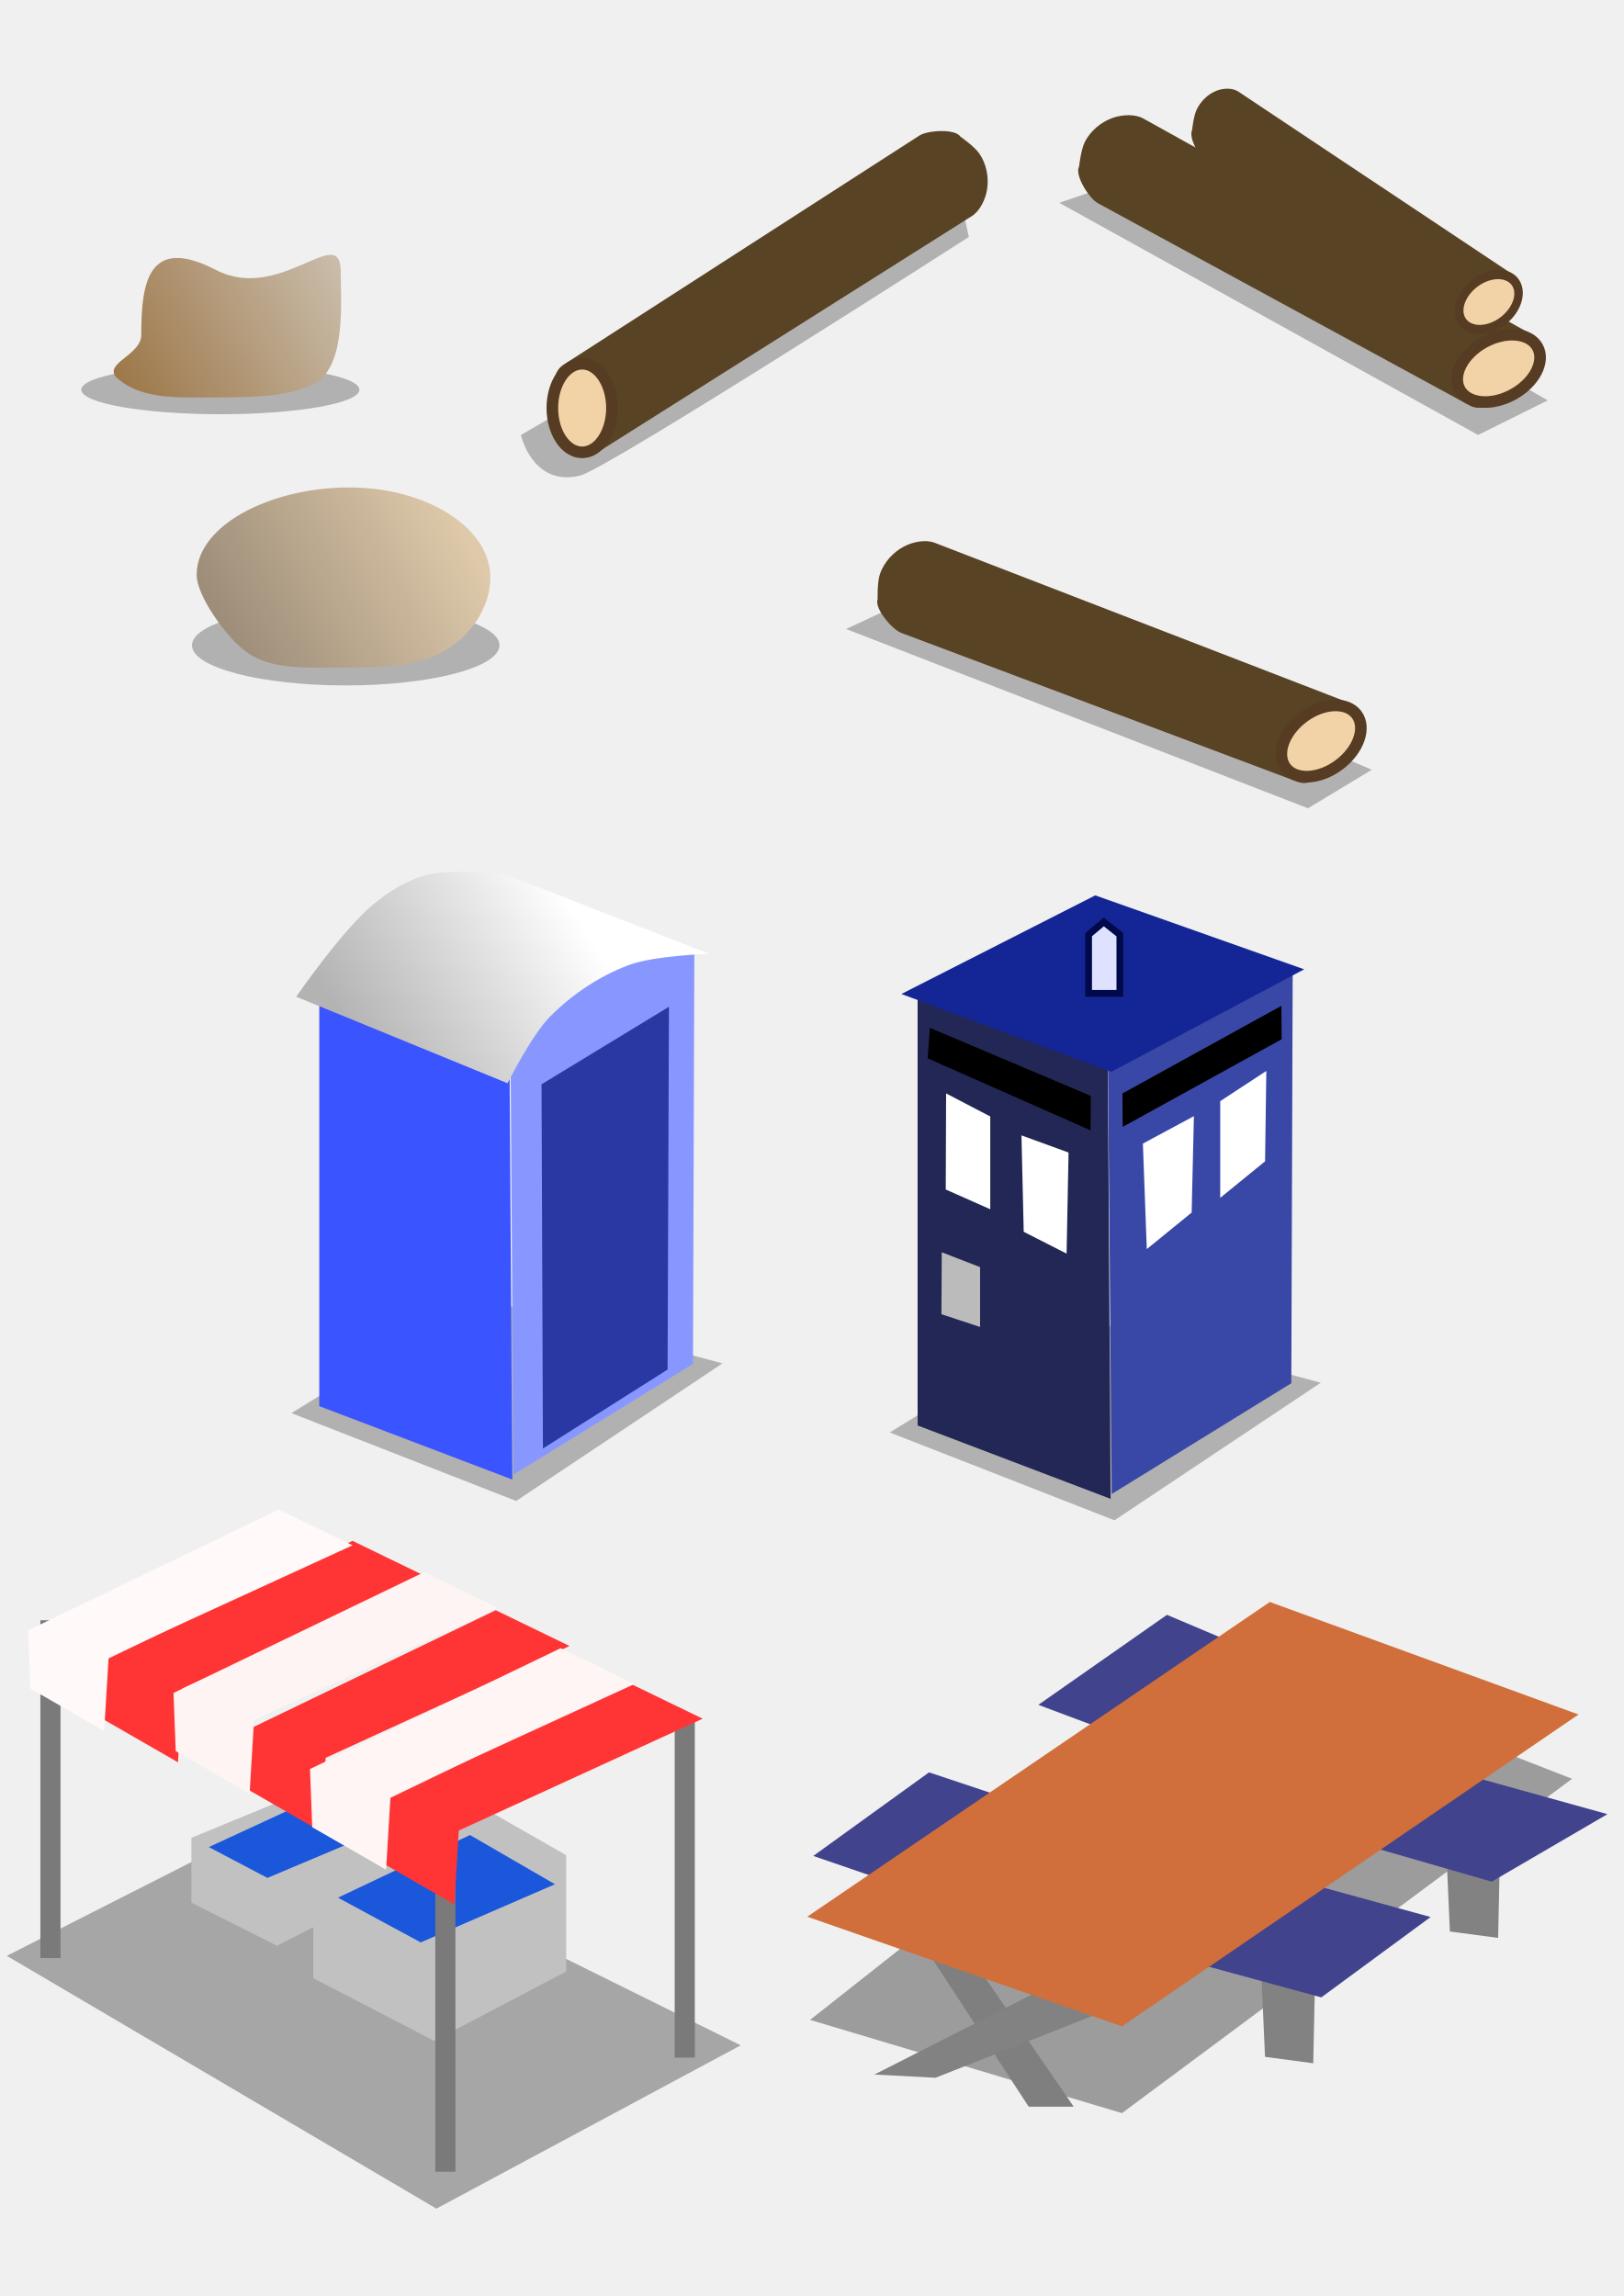
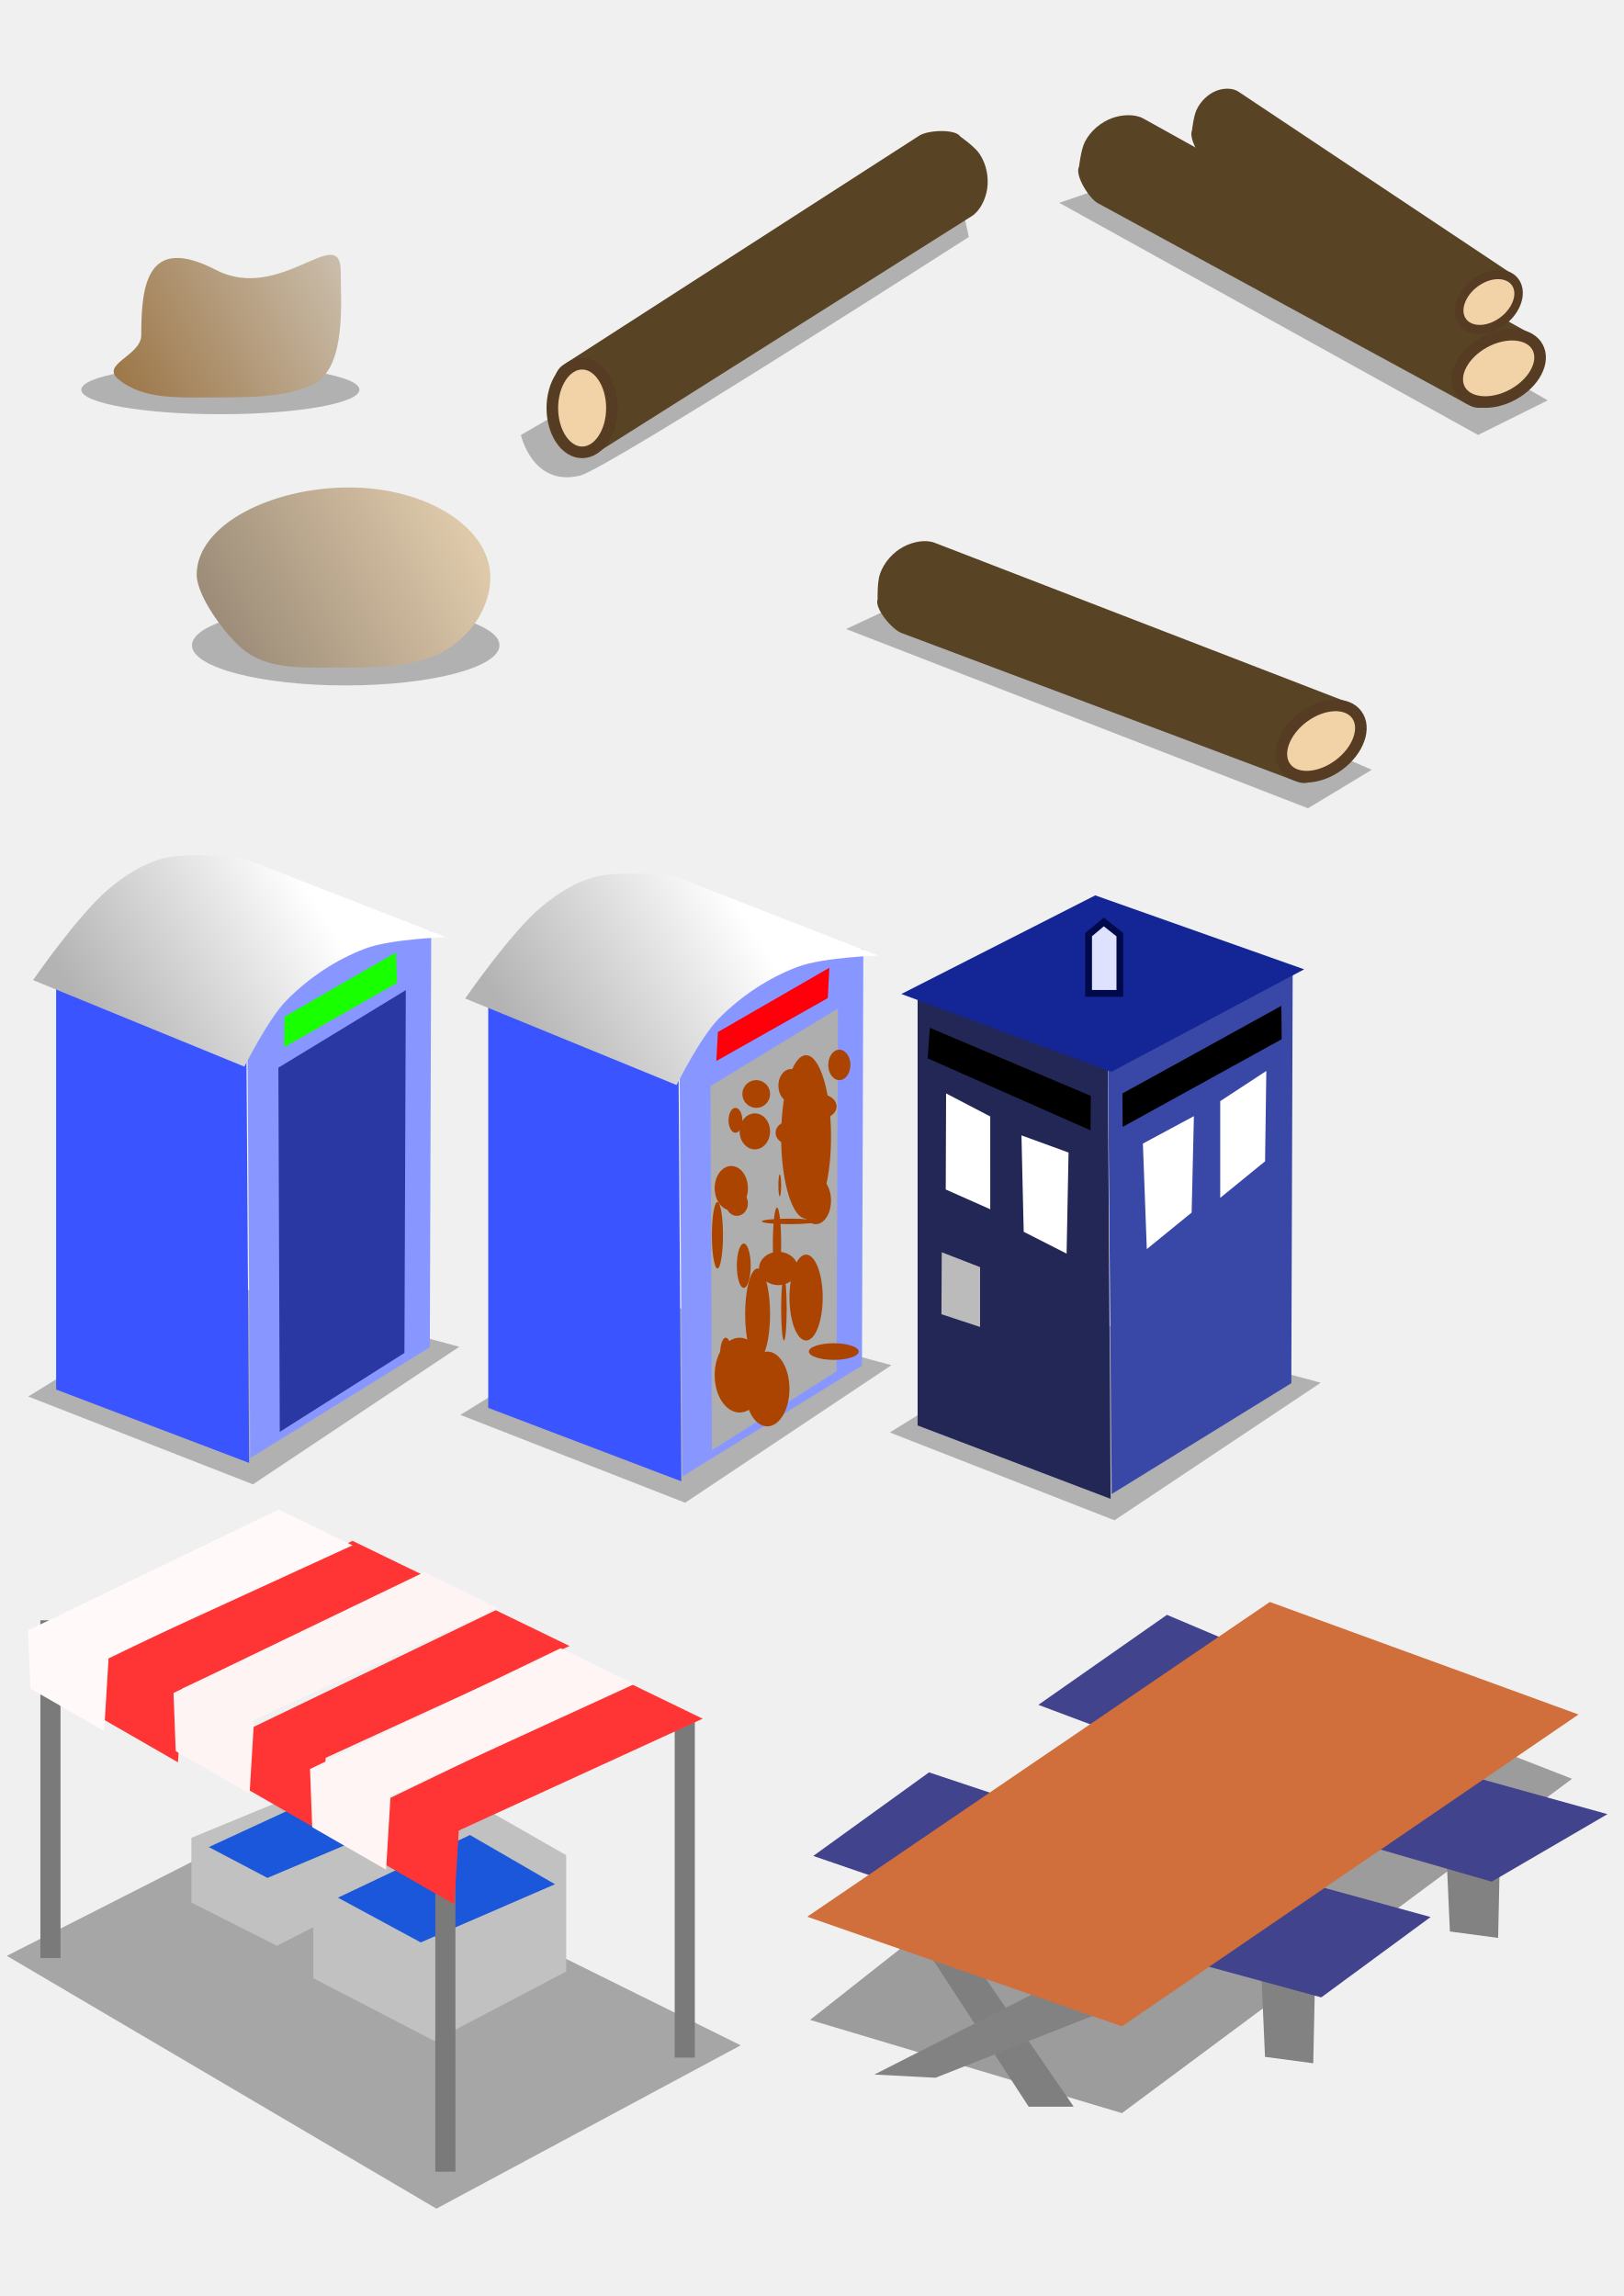
<svg xmlns="http://www.w3.org/2000/svg" xmlns:xlink="http://www.w3.org/1999/xlink" width="210mm" height="297mm" viewBox="0 0 210 297" version="1.1" id="svg7516">
  <defs id="defs7513">
    <linearGradient id="linearGradient17334">
      <stop style="stop-color:#b3b3b3;stop-opacity:1;" offset="0" id="stop17330" />
      <stop style="stop-color:#ffffff;stop-opacity:1;" offset="1" id="stop17332" />
    </linearGradient>
    <linearGradient id="linearGradient14387">
      <stop style="stop-color:#9a7343;stop-opacity:1;" offset="0" id="stop14383" />
      <stop style="stop-color:#cabdab;stop-opacity:1;" offset="0.995" id="stop14385" />
    </linearGradient>
    <linearGradient id="linearGradient14269">
      <stop style="stop-color:#9b8b77;stop-opacity:1;" offset="0" id="stop14265" />
      <stop style="stop-color:#dec9aa;stop-opacity:1;" offset="0.995" id="stop14267" />
    </linearGradient>
    <linearGradient xlink:href="#linearGradient14269" id="linearGradient14271" x1="29.378" y1="84.739" x2="60.188" y2="68.617" gradientUnits="userSpaceOnUse" />
    <linearGradient xlink:href="#linearGradient14387" id="linearGradient14380" gradientUnits="userSpaceOnUse" x1="29.378" y1="84.739" x2="60.188" y2="68.617" gradientTransform="translate(-16.12183,-34.94064)" />
-     <linearGradient xlink:href="#linearGradient17334" id="linearGradient17336" x1="46.372" y1="135.229" x2="74.165" y2="117.674" gradientUnits="userSpaceOnUse" />
+     <linearGradient xlink:href="#linearGradient17334" id="linearGradient17336" x1="46.372" y1="135.229" x2="74.165" y2="117.674" gradientUnits="userSpaceOnUse" gradientTransform="translate(-34.03498,-2.149578)" />
+     <linearGradient xlink:href="#linearGradient17334" id="linearGradient60285" gradientUnits="userSpaceOnUse" gradientTransform="translate(21.85405,0.2275631)" x1="46.372" y1="135.229" x2="74.165" y2="117.674" />
  </defs>
  <g id="layer1">
    <path id="rect18657" style="fill-opacity:0.264;stroke-width:1.5" d="m 121.736,75.625 55.682,23.948 -8.252,4.982 -59.735,-23.188 z" />
    <path id="rect18657-8" style="fill-opacity:0.264;stroke-width:1.5" d="m 67.37,56.27 56.388,-32.696 1.545,7.078 c 0,0 -46.726,29.995 -50.269,30.864 -6.159,1.512 -7.664,-5.246 -7.664,-5.246 z" />
    <path id="rect18657-9" style="fill-opacity:0.264;stroke-width:1.5" d="m 148.55,22.268 51.628,29.521 -9.012,4.476 -54.162,-30.028 z" />
    <ellipse style="fill:#000000;fill-opacity:0.264;stroke:none;stroke-width:1.125;stroke-opacity:1" id="path18734" cx="44.713" cy="83.472" rx="19.886" ry="5.193" />
    <ellipse style="fill:#000000;fill-opacity:0.264;stroke:none;stroke-width:0.835;stroke-opacity:1" id="path18734-9" cx="28.5" cy="50.413" rx="17.986" ry="3.167" />
    <path id="path8052" style="fill:url(#linearGradient14271);stroke-width:1.5;fill-opacity:1" d="m 63.413,74.698 c 0,3.757 -2.434,7.815 -6.768,9.944 -3.084,1.515 -7.308,1.7 -11.503,1.7 -5.853,0 -10.347,0.396 -13.691,-2.332 -2.421,-1.975 -6.013,-6.969 -6.013,-9.669 0,-6.431 9.613,-11.285 19.704,-11.285 10.091,0 18.271,5.213 18.271,11.644 z" />
    <path id="path8052-5" style="fill:url(#linearGradient14380);fill-opacity:1;stroke-width:1.5" d="m 44.066,35.1 c 0,3.757 0.79,12.472 -3.544,14.601 -3.084,1.515 -7.308,1.7 -11.503,1.7 -5.853,0 -10.347,0.396 -13.691,-2.332 -2.421,-1.975 2.943,-3.028 2.943,-5.728 0,-6.431 0.713,-13.061 9.673,-8.419 8.3,4.299 16.122,-6.251 16.122,0.179 z" />
    <path id="rect14441" style="fill:#594325;fill-opacity:1;stroke-width:1.5" d="M 72.86,47.196 118.91,17.534 c 1.073,-0.691 4.634,-0.907 5.307,0.141 0,0 1.82,1.273 2.456,2.206 0.892,1.31 1.233,3.022 1.001,4.561 -0.201,1.332 -0.925,2.844 -1.991,3.517 L 77.1,58.636 c -1.079,0.682 0.052,-0.486 -0.621,-1.534 L 72.136,50.334 C 71.463,49.285 71.787,47.888 72.86,47.196 Z" />
    <ellipse style="fill:#f2d2a7;fill-opacity:1;stroke:#563c22;stroke-width:1.5;stroke-opacity:1" id="path14443" ry="5.732" rx="3.854" cy="52.781" cx="75.29" />
    <path id="rect14441-5" style="fill:#594325;fill-opacity:1;stroke-width:1.5" d="M 167.832,101.138 116.558,81.866 c -1.195,-0.449 -3.492,-3.179 -3.052,-4.344 0,0 -0.064,-2.22 0.306,-3.287 0.52,-1.498 1.69,-2.792 3.064,-3.524 1.189,-0.633 2.835,-0.954 4.011,-0.499 l 53.598,20.701 c 1.191,0.46 -0.421,0.248 -0.861,1.413 l -2.842,7.523 c -0.44,1.165 -1.755,1.739 -2.95,1.289 z" />
    <ellipse style="fill:#f2d2a7;fill-opacity:1;stroke:#563c22;stroke-width:1.5;stroke-opacity:1" id="path14443-8" ry="5.732" rx="3.854" cy="79.98" cx="-178.848" transform="rotate(-126.6132)" />
    <path id="rect14441-4" style="fill:#594325;fill-opacity:1;stroke-width:1.5" d="m 190.093,52.46 -48.114,-26.182 c -1.121,-0.61 -3.019,-3.631 -2.421,-4.725 0,0 0.244,-2.208 0.758,-3.213 0.722,-1.411 2.06,-2.531 3.522,-3.066 1.265,-0.463 2.939,-0.552 4.041,0.061 l 50.218,27.919 c 1.116,0.62 -0.452,0.187 -1.049,1.28 l -3.855,7.057 c -0.597,1.093 -1.979,1.479 -3.1,0.869 z" />
    <ellipse style="fill:#f2d2a7;fill-opacity:1;stroke:#563c22;stroke-width:1.5;stroke-opacity:1" id="path14443-9" ry="5.732" rx="3.854" cy="147.23" cx="-134.77" transform="rotate(-118.6585)" />
    <path id="rect14441-2" style="fill:#594325;fill-opacity:1;stroke-width:1.149" d="m 189.845,42.977 -34.005,-22.193 c -0.792,-0.517 -2.11,-3.029 -1.672,-3.921 0,0 0.2,-1.814 0.578,-2.634 0.531,-1.152 1.499,-2.056 2.548,-2.476 0.908,-0.364 2.103,-0.415 2.881,0.104 l 35.485,23.651 c 0.789,0.525 -0.324,0.148 -0.763,1.04 l -2.832,5.756 c -0.439,0.892 -1.428,1.19 -2.221,0.673 z" />
    <ellipse style="fill:#f2d2a7;fill-opacity:1;stroke:#563c22;stroke-width:1.153;stroke-opacity:1" id="path14443-91" ry="4.232" rx="3.085" cy="160.169" cx="-134.19" transform="matrix(-0.414432,-0.9100803,0.8550517,-0.5185428,0,0)" />
-     <path id="rect17406" style="fill-opacity:0.264;stroke-width:1.365" transform="matrix(0.798825,-0.6015635,0.6504961,0.7595096,0,0)" d="m -90.461,169.027 28.125,2.622 18.491,25.83 -31.901,-1.839 z" />
-     <path id="rect16079" style="fill:#3a54ff;fill-opacity:1;stroke:none;stroke-width:1.5" d="m 41.293,125.145 24.604,12.002 0.358,54.238 -24.962,-9.494 z" />
-     <path id="rect16081" style="fill:#8897ff;fill-opacity:1;stroke:none;stroke-width:1.5" d="m 66.042,137.789 c 0,0 3.198,-6.04 5.813,-8.083 2.353,-1.838 5.309,-4.224 8.955,-5.485 4.218,-1.46 8.996,-1.658 8.996,-1.658 l -0.179,53.862 -23.227,14.331 z" />
-     <path id="rect16085" style="fill:url(#linearGradient17336);fill-opacity:1;stroke:none;stroke-width:1.5;stroke-opacity:1" d="m 65.284,113.082 26.437,10.297 c 0,0 -7.126,0.223 -10.403,1.457 -3.814,1.436 -7.361,3.806 -10.221,6.709 -2.378,2.414 -5.452,8.581 -5.452,8.581 L 38.312,128.932 c 0,0 5.903,-8.56 9.849,-11.847 2.031,-1.692 4.361,-3.198 6.914,-3.882 3.287,-0.881 10.208,-0.121 10.208,-0.121 z" />
-     <path id="rect16211" style="fill:#2938a3;stroke-width:1.5" d="m 70.04,140.26 16.48,-10.031 -0.179,46.932 -16.122,10.21 z" />
+     <path id="rect17406" style="fill-opacity:0.264;stroke-width:1.364" d="M 3.654,180.646 27.827,165.718 59.4,174.213 32.72,192.007 Z" />
+     <path id="rect16079" style="fill:#3a54ff;fill-opacity:1;stroke:none;stroke-width:1.5" d="m 7.258,122.996 24.604,12.002 0.358,54.238 -24.962,-9.494 z" />
+     <path id="rect16081" style="fill:#8897ff;fill-opacity:1;stroke:none;stroke-width:1.5" d="m 32.007,135.64 c 0,0 3.198,-6.04 5.813,-8.083 2.353,-1.838 5.309,-4.224 8.955,-5.485 4.218,-1.46 8.996,-1.658 8.996,-1.658 l -0.179,53.862 -23.227,14.331 z" />
+     <path id="rect16085" style="fill:url(#linearGradient17336);fill-opacity:1;stroke:none;stroke-width:1.5;stroke-opacity:1" d="m 31.249,110.932 26.437,10.297 c 0,0 -7.126,0.223 -10.403,1.457 -3.814,1.436 -7.361,3.806 -10.221,6.709 -2.378,2.414 -5.452,8.581 -5.452,8.581 L 4.277,126.783 c 0,0 5.903,-8.56 9.849,-11.847 2.031,-1.692 4.361,-3.198 6.914,-3.882 3.287,-0.881 10.208,-0.121 10.208,-0.121 z" />
+     <path id="rect16211" style="fill:#2938a3;stroke-width:1.5" d="m 36.005,138.11 16.48,-10.031 -0.179,46.932 -16.122,10.21 z" />
+     <path id="rect17406-3" style="fill-opacity:0.264;stroke-width:1.364" d="m 59.543,183.023 24.172,-14.928 31.574,8.495 -26.68,17.794 z" />
+     <path id="rect16079-4" style="fill:#3a54ff;fill-opacity:1;stroke:none;stroke-width:1.5" d="m 63.147,125.373 24.604,12.002 0.358,54.238 -24.962,-9.494 z" />
+     <path id="rect16081-6" style="fill:#8897ff;fill-opacity:1;stroke:none;stroke-width:1.5" d="m 87.896,138.017 c 0,0 3.198,-6.04 5.813,-8.083 2.353,-1.838 5.309,-4.224 8.955,-5.485 4.218,-1.46 8.996,-1.658 8.996,-1.658 l -0.179,53.862 -23.227,14.331 z" />
+     <path id="rect16085-8" style="fill:url(#linearGradient60285);fill-opacity:1;stroke:none;stroke-width:1.5;stroke-opacity:1" d="m 87.138,113.31 26.437,10.297 c 0,0 -7.126,0.223 -10.403,1.457 -3.814,1.436 -7.361,3.806 -10.221,6.709 -2.378,2.414 -5.452,8.581 -5.452,8.581 L 60.166,129.16 c 0,0 5.903,-8.56 9.849,-11.847 2.031,-1.692 4.361,-3.198 6.914,-3.882 3.287,-0.881 10.208,-0.121 10.208,-0.121 z" />
+     <path id="rect16211-1" style="fill:#aeaeae;stroke-width:1.5;fill-opacity:1" d="m 91.894,140.488 16.48,-10.031 -0.179,46.932 -16.122,10.21 z" />
    <path id="rect17406-4" style="fill-opacity:0.264;stroke-width:1.364" d="m 115.074,185.296 24.172,-14.928 31.574,8.495 -26.68,17.794 z" />
    <path id="rect16079-5" style="fill:#222755;fill-opacity:1;stroke:none;stroke-width:1.5" d="m 118.678,127.645 24.604,10.102 0.358,56.138 -24.962,-9.494 z" />
    <path id="rect16081-4" style="fill:#3948a6;fill-opacity:1;stroke:none;stroke-width:1.5" d="m 143.3,137.503 23.891,-12.44 -0.179,53.862 -23.227,14.331 z" />
    <path id="rect19755" style="fill:#ffffff;stroke-width:1.189" d="m 147.814,147.928 6.597,-3.548 -0.29,12.471 -5.8,4.725 z" />
    <path id="rect19755-1" style="fill:#ffffff;stroke-width:1.189" d="m 157.815,142.44 5.964,-3.907 -0.163,11.69 -5.8,4.725 z" />
    <path id="rect19755-17" style="fill:#ffffff;stroke-width:1.189" d="m 138.2,149.087 -6.09,-2.22 0.29,12.471 5.547,2.825 z" />
    <path id="rect19755-1-9" style="fill:#ffffff;stroke-width:1.189" d="m 128.073,144.421 -5.71,-2.98 -0.046,12.428 5.757,2.554 z" />
    <path id="rect19755-1-9-9" style="fill:#bbbbbb;fill-opacity:1;stroke-width:0.889" d="m 126.757,163.909 -4.957,-1.922 -0.04,8.015 4.997,1.647 z" />
    <path id="rect20037" style="stroke-width:1.072" transform="matrix(0.8699724,0.4931004,-0.5048971,0.8631795,0,0)" d="m 170.956,56.372 22.414,-2.604 2.218,3.889 -22.888,2.288 z" />
    <path id="rect20037-9" style="stroke-width:1.072" d="m 165.728,130.108 -20.561,11.338 0.034,4.324 20.561,-11.338 z" />
    <path id="rect20186" style="fill:#142696;fill-opacity:1;stroke-width:1.5" transform="rotate(33.15165)" d="m 181.932,19.506 27.854,-6.769 -13.633,24.746 -28.237,6.414 z" />
    <path id="rect20241" style="fill:#dfe2ff;stroke:#000a4b;stroke-width:0.879" d="m 140.791,120.905 1.96,-1.647 2.087,1.647 v 7.594 h -4.047 z" />
    <path style="fill:#000000;fill-opacity:0.309;stroke:none;stroke-width:1.615;stroke-dasharray:none;stroke-opacity:1" d="M 0.882,252.998 36.186,235.056 95.798,264.573 56.443,285.698 Z" id="path22358" />
    <rect style="fill:#7a7a7a;fill-opacity:1;stroke:none;stroke-width:1.615;stroke-dasharray:none;stroke-opacity:1" id="rect21845" width="2.604" height="43.696" x="5.222" y="209.591" />
    <path style="fill:#c1c1c1;fill-opacity:1;stroke:none;stroke-width:1.129;stroke-dasharray:none;stroke-opacity:1" d="m 24.755,237.732 v 8.378 l 11.063,5.585 12.087,-6.184 v -10.373 l -7.17,-3.99 z" id="path22156-2" />
    <path style="fill:#1b57da;fill-opacity:1;stroke:none;stroke-width:1.129;stroke-dasharray:none;stroke-opacity:1" d="m 27.009,238.929 12.087,-5.585 7.785,4.388 -12.292,5.186 z" id="path22275-0" />
    <path style="fill:#c1c1c1;fill-opacity:1;stroke:none;stroke-width:1.615;stroke-dasharray:none;stroke-opacity:1" d="m 40.527,243.738 v 12.154 l 15.627,8.103 17.073,-8.971 v -15.048 l -10.128,-5.788 z" id="path22156" />
    <path style="fill:#1b57da;fill-opacity:1;stroke:none;stroke-width:1.615;stroke-dasharray:none;stroke-opacity:1" d="m 43.71,245.474 17.073,-8.103 10.996,6.366 -17.363,7.524 z" id="path22275" />
    <rect style="fill:#7a7a7a;fill-opacity:1;stroke:none;stroke-width:1.615;stroke-dasharray:none;stroke-opacity:1" id="rect21845-6" width="2.604" height="43.696" x="56.298" y="237.227" />
    <rect style="fill:#7a7a7a;fill-opacity:1;stroke:none;stroke-width:1.615;stroke-dasharray:none;stroke-opacity:1" id="rect21845-1" width="2.604" height="43.696" x="87.262" y="222.468" />
    <path style="fill:#ff3535;fill-opacity:1;stroke:none;stroke-width:1.615;stroke-dasharray:none;stroke-opacity:1" d="m 49.208,240.844 9.55,5.498 0.579,-9.55 31.543,-14.469 -9.55,-4.63 -32.411,15.627 z" id="path21990" />
    <path style="fill:#ff3535;fill-opacity:1;stroke:none;stroke-width:1.615;stroke-dasharray:none;stroke-opacity:1" d="m 31.99,231.439 9.55,5.498 0.579,-9.55 31.543,-14.469 -9.55,-4.63 -32.411,15.627 z" id="path21990-3" />
    <path style="fill:#ff3535;fill-opacity:1;stroke:none;stroke-width:1.615;stroke-dasharray:none;stroke-opacity:1" d="m 13.47,222.468 9.55,5.498 0.579,-9.55 31.543,-14.469 -9.55,-4.63 -32.411,15.627 z" id="path21990-3-7" />
    <path style="fill:#fff5f5;fill-opacity:1;stroke:none;stroke-width:1.615;stroke-dasharray:none;stroke-opacity:1" d="m 40.382,236.359 9.55,5.498 0.579,-9.55 31.543,-14.469 -9.55,-4.63 -32.411,15.627 z" id="path21990-7" />
    <path style="fill:#fff4f4;fill-opacity:1;stroke:none;stroke-width:1.615;stroke-dasharray:none;stroke-opacity:1" d="m 22.73,226.52 9.55,5.498 0.579,-9.55 31.543,-14.469 -9.55,-4.63 -32.411,15.627 z" id="path21990-7-5" />
    <path style="fill:#fff9f9;fill-opacity:1;stroke:none;stroke-width:1.615;stroke-dasharray:none;stroke-opacity:1" d="m 3.92,218.417 9.55,5.498 0.579,-9.55 31.543,-14.469 -9.55,-4.63 -32.411,15.627 z" id="path21990-7-5-4" />
    <path style="fill:#000000;fill-opacity:0.35;stroke:none;stroke-width:1.642;stroke-dasharray:none;stroke-opacity:1" d="m 203.323,230.095 -58.218,43.248 -40.337,-12.059 59.05,-46.575 z" id="path24284" />
    <path style="fill:#7f7f7f;fill-opacity:1;stroke:none;stroke-width:1.642;stroke-dasharray:none;stroke-opacity:1" d="m 115.164,245.066 17.881,27.446 h 5.822 l -19.129,-27.862 z" id="path24086" />
    <path style="fill:#42438d;fill-opacity:1;stroke:none;stroke-width:1.642;stroke-dasharray:none;stroke-opacity:1" d="m 105.184,240.076 26.614,9.149 14.555,-11.228 -26.198,-8.733 z" id="path24082" />
    <path style="fill:#42438d;fill-opacity:1;stroke:none;stroke-width:1.642;stroke-dasharray:none;stroke-opacity:1" d="m 134.293,220.531 23.287,8.733 14.97,-11.228 -21.624,-9.149 z" id="path24084" />
    <path style="fill:#828282;fill-opacity:1;stroke:none;stroke-width:1.642;stroke-dasharray:none;stroke-opacity:1" d="m 187.521,249.848 6.238,0.832 0.416,-19.545 h -7.485 z" id="path24088-8-8" />
    <path style="fill:#42438d;fill-opacity:1;stroke:none;stroke-width:1.642;stroke-dasharray:none;stroke-opacity:1" d="m 185.442,228.432 22.456,6.238 -14.97,8.733 -21.624,-6.238 z" id="path24078" />
    <path style="fill:#828282;fill-opacity:1;stroke:none;stroke-width:1.642;stroke-dasharray:none;stroke-opacity:1" d="m 163.61,266.066 6.238,0.832 0.416,-19.545 h -7.485 z" id="path24088-8" />
    <path style="fill:#42438d;fill-opacity:1;stroke:none;stroke-width:1.642;stroke-dasharray:none;stroke-opacity:1" d="m 163.818,242.155 -15.802,9.98 22.871,6.238 14.139,-10.396 z" id="path24080" />
    <path style="fill:#828282;fill-opacity:1;stroke:none;stroke-width:1.642;stroke-dasharray:none;stroke-opacity:1" d="m 113.085,268.353 7.901,0.416 27.446,-10.812 -9.149,-2.911 z" id="path24088" />
    <path style="fill:#d06f3b;fill-opacity:1;stroke:none;stroke-width:1.642;stroke-dasharray:none;stroke-opacity:1" d="m 104.403,247.938 59.831,-40.714 39.921,14.555 -59.05,40.337 z" id="path24076" />
+     <ellipse style="fill:#aa4400;fill-opacity:1;stroke:none;stroke-width:1;stroke-dasharray:none;stroke-opacity:1" id="path60407" cx="102.284" cy="140.439" rx="1.612" ry="2.15" />
+     <ellipse style="fill:#aa4400;fill-opacity:1;stroke:none;stroke-width:1;stroke-dasharray:none;stroke-opacity:1" id="path60409" cx="101.926" cy="146.53" rx="1.612" ry="1.433" />
+     <ellipse style="fill:#aa4400;fill-opacity:1;stroke:none;stroke-width:1;stroke-dasharray:none;stroke-opacity:1" id="path60411" cx="100.851" cy="153.337" rx="0.179" ry="1.433" />
+     <ellipse style="fill:#aa4400;fill-opacity:1;stroke:none;stroke-width:1;stroke-dasharray:none;stroke-opacity:1" id="path60413" cx="97.627" cy="146.35" rx="1.97" ry="2.329" />
+     <ellipse style="fill:#aa4400;fill-opacity:1;stroke:none;stroke-width:1;stroke-dasharray:none;stroke-opacity:1" id="path60415" cx="106.046" cy="143.126" rx="2.15" ry="1.612" />
+     <ellipse style="fill:#aa4400;fill-opacity:1;stroke:none;stroke-width:1;stroke-dasharray:none;stroke-opacity:1" id="path60417" cx="108.554" cy="137.752" rx="1.433" ry="1.97" />
+     <ellipse style="fill:#aa4400;fill-opacity:1;stroke:none;stroke-width:1;stroke-dasharray:none;stroke-opacity:1" id="path60419" cx="105.508" cy="155.307" rx="1.97" ry="3.045" />
+     <ellipse style="fill:#aa4400;fill-opacity:1;stroke:none;stroke-width:1;stroke-dasharray:none;stroke-opacity:1" id="path60421" cx="96.194" cy="163.726" rx="0.896" ry="2.866" />
+     <ellipse style="fill:#aa4400;fill-opacity:1;stroke:none;stroke-width:1;stroke-dasharray:none;stroke-opacity:1" id="path60423" cx="95.298" cy="155.665" rx="1.433" ry="1.612" />
+     <ellipse style="fill:#aa4400;fill-opacity:1;stroke:none;stroke-width:1;stroke-dasharray:none;stroke-opacity:1" id="path60425" cx="95.119" cy="144.917" rx="0.896" ry="1.612" />
+     <circle style="fill:#aa4400;fill-opacity:1;stroke:none;stroke-width:1;stroke-dasharray:none;stroke-opacity:1" id="path60427" cx="97.806" cy="141.514" r="1.791" />
+     <ellipse style="fill:#aa4400;fill-opacity:1;stroke:none;stroke-width:1;stroke-dasharray:none;stroke-opacity:1" id="path60429" cx="104.255" cy="147.067" rx="3.224" ry="10.569" />
+     <ellipse style="fill:#aa4400;fill-opacity:1;stroke:none;stroke-width:1;stroke-dasharray:none;stroke-opacity:1" id="path60431" cx="104.255" cy="167.846" rx="2.15" ry="5.553" />
+     <ellipse style="fill:#aa4400;fill-opacity:1;stroke:none;stroke-width:1;stroke-dasharray:none;stroke-opacity:1" id="path60433" cx="101.388" cy="169.279" rx="0.358" ry="4.12" />
+     <ellipse style="fill:#aa4400;fill-opacity:1;stroke:none;stroke-width:1;stroke-dasharray:none;stroke-opacity:1" id="path60435" cx="92.79" cy="159.785" rx="0.717" ry="4.299" />
+     <ellipse style="fill:#aa4400;fill-opacity:1;stroke:none;stroke-width:1;stroke-dasharray:none;stroke-opacity:1" id="path60437" cx="99.239" cy="179.669" rx="2.866" ry="4.837" />
+     <ellipse style="fill:#aa4400;fill-opacity:1;stroke:none;stroke-width:1;stroke-dasharray:none;stroke-opacity:1" id="path60439" cx="97.985" cy="169.996" rx="1.612" ry="5.911" />
+     <ellipse style="fill:#aa4400;fill-opacity:1;stroke:none;stroke-width:1;stroke-dasharray:none;stroke-opacity:1" id="path60441" cx="93.865" cy="175.011" rx="0.717" ry="1.97" />
+     <ellipse style="fill:#aa4400;fill-opacity:1;stroke:none;stroke-width:1;stroke-dasharray:none;stroke-opacity:1" id="path60443" cx="107.837" cy="174.832" rx="3.224" ry="1.075" />
+     <ellipse style="fill:#aa4400;fill-opacity:1;stroke:none;stroke-width:1;stroke-dasharray:none;stroke-opacity:1" id="path60445" cx="100.672" cy="164.084" rx="2.508" ry="2.15" />
+     <ellipse style="fill:#aa4400;fill-opacity:1;stroke:none;stroke-width:1;stroke-dasharray:none;stroke-opacity:1" id="path60447" cx="102.105" cy="157.994" rx="3.583" ry="0.358" />
+     <ellipse style="fill:#aa4400;fill-opacity:1;stroke:none;stroke-width:1;stroke-dasharray:none;stroke-opacity:1" id="path60449" cx="95.656" cy="177.878" rx="3.224" ry="4.837" />
+     <ellipse style="fill:#aa4400;fill-opacity:1;stroke:none;stroke-width:1;stroke-dasharray:none;stroke-opacity:1" id="path60451" cx="100.493" cy="160.86" rx="0.537" ry="4.657" />
+     <ellipse style="fill:#aa4400;fill-opacity:1;stroke:none;stroke-width:1;stroke-dasharray:none;stroke-opacity:1" id="path60453" cx="94.581" cy="153.695" rx="2.15" ry="2.866" />
+     <path id="rect60507-3" style="fill:#ff000b;stroke-width:0.752" d="m 92.846,133.499 14.419,-8.316 -0.2,3.926 -14.419,8.137 z" />
+     <path id="rect60507-3-9" style="fill:#18ff00;stroke-width:0.752" d="m 36.778,131.528 14.419,-8.316 0.158,3.926 -14.598,8.316 z" />
  </g>
</svg>
